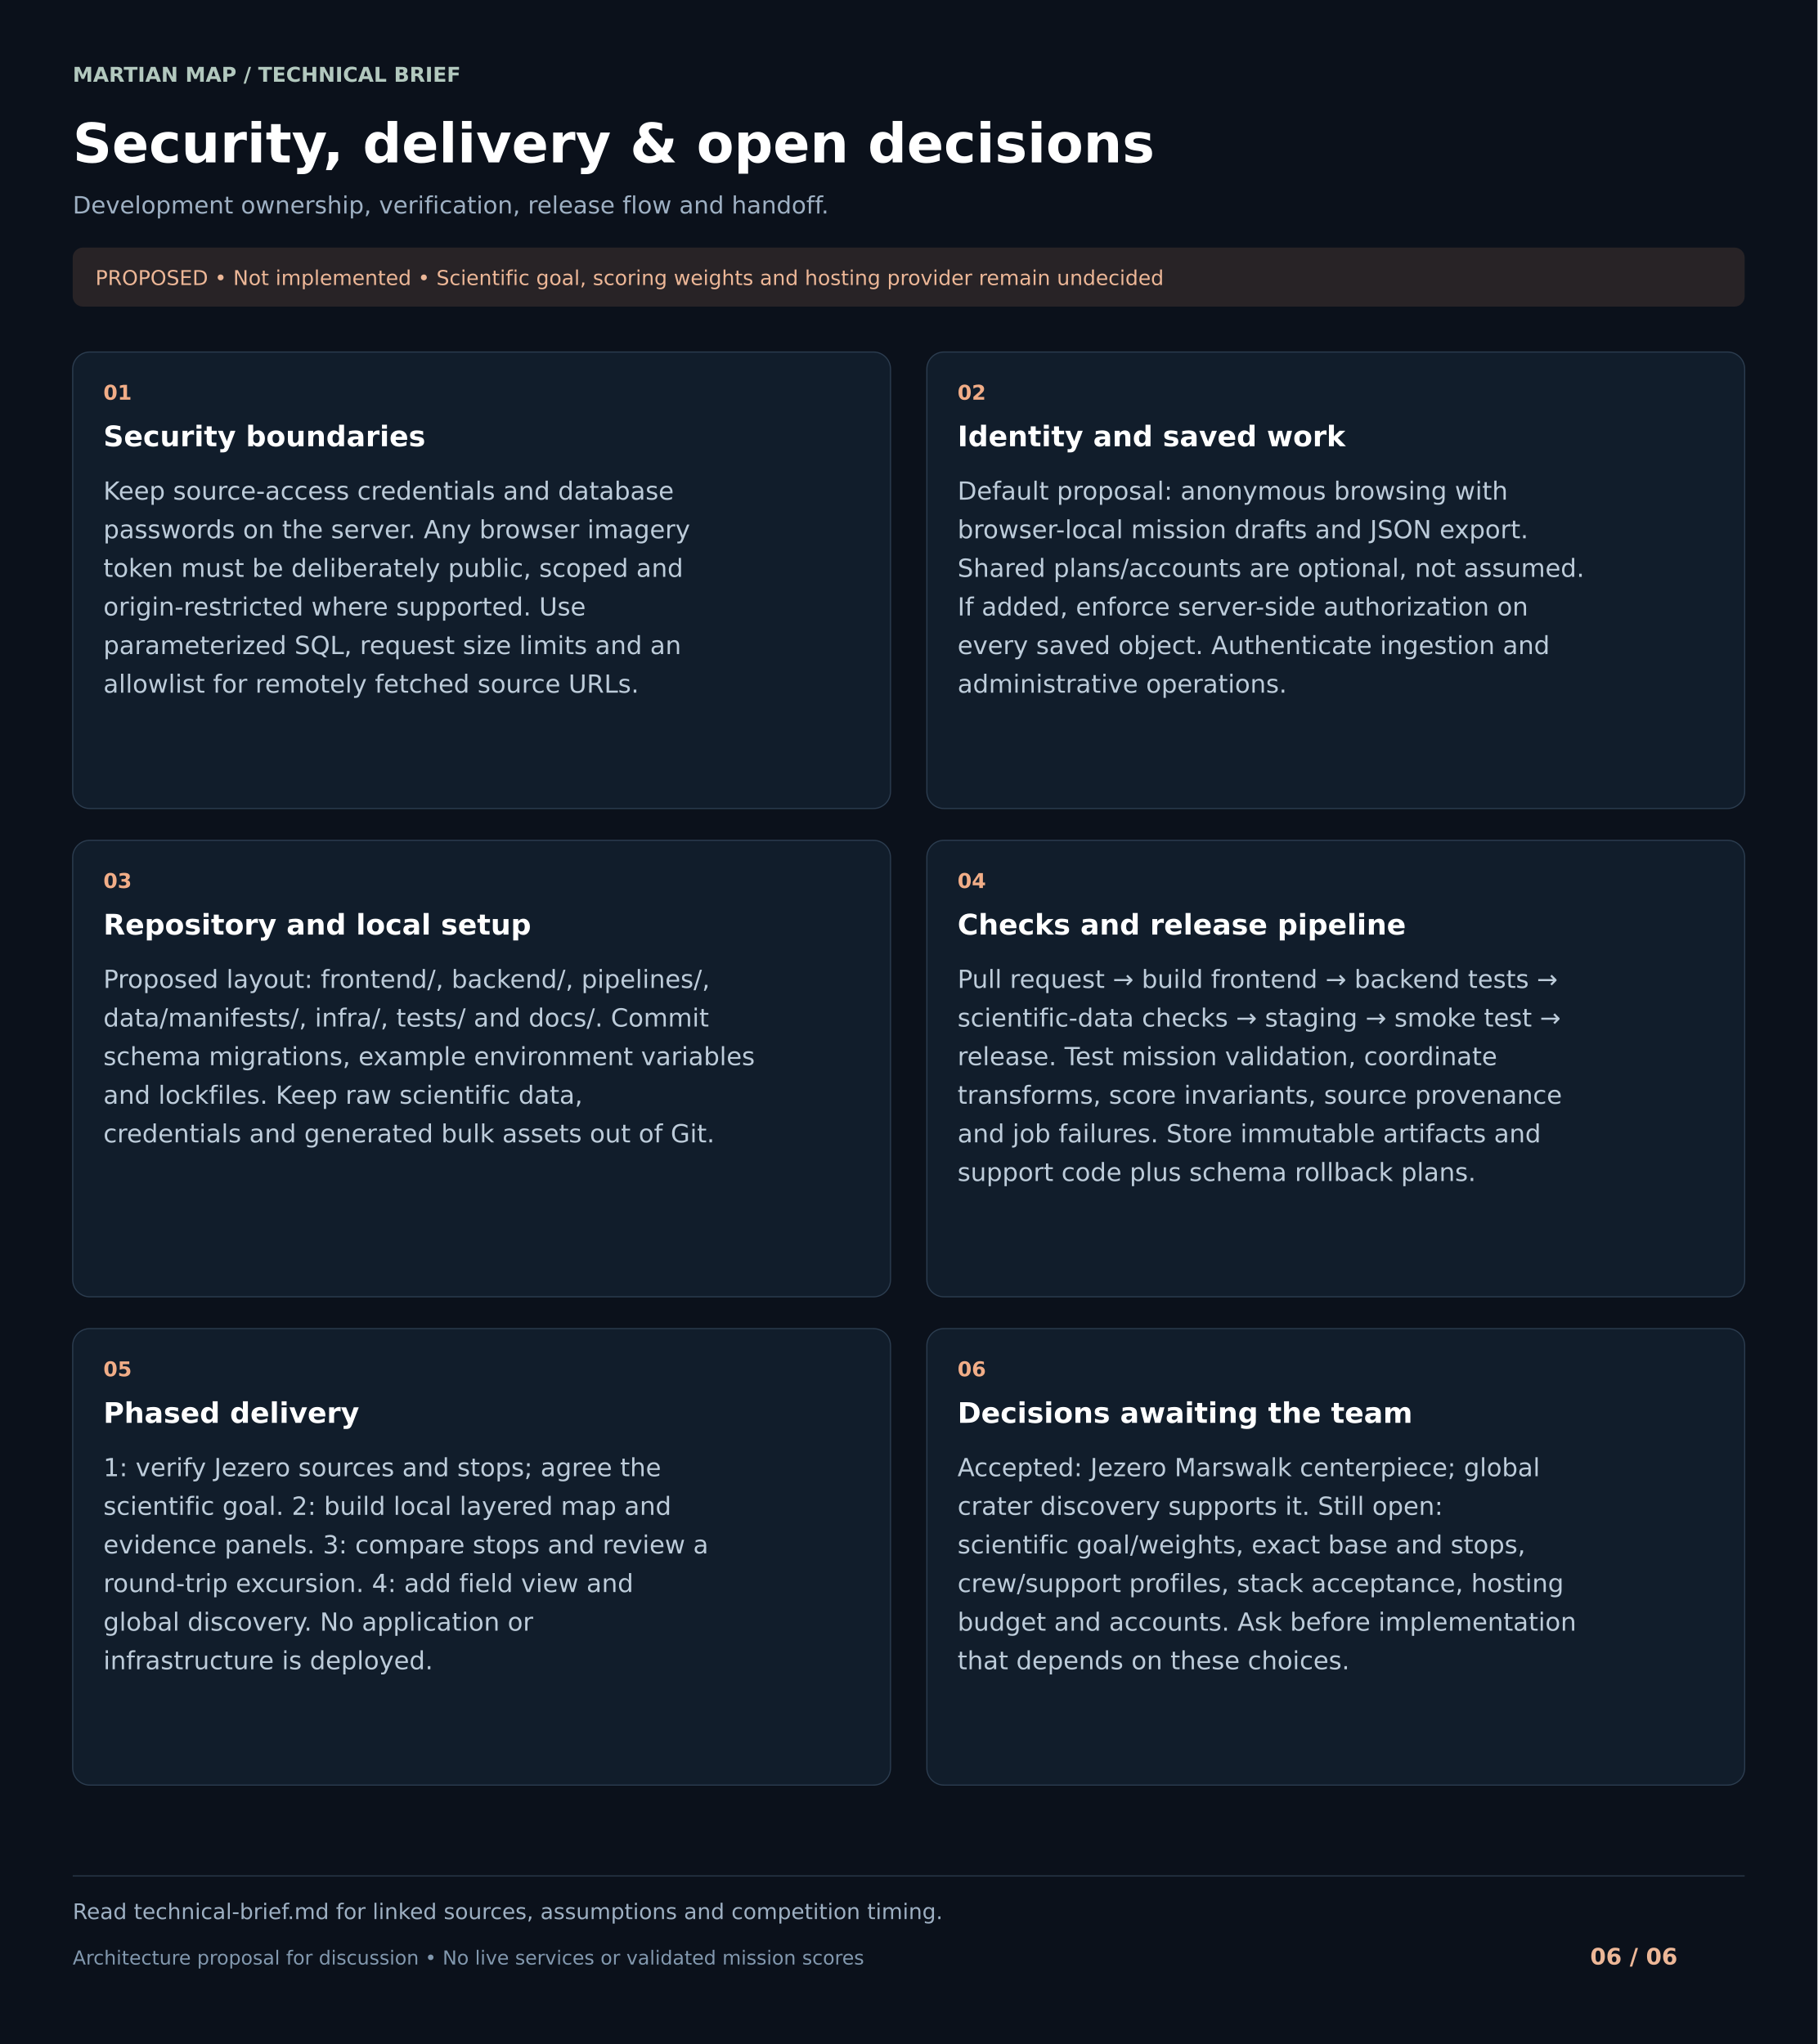
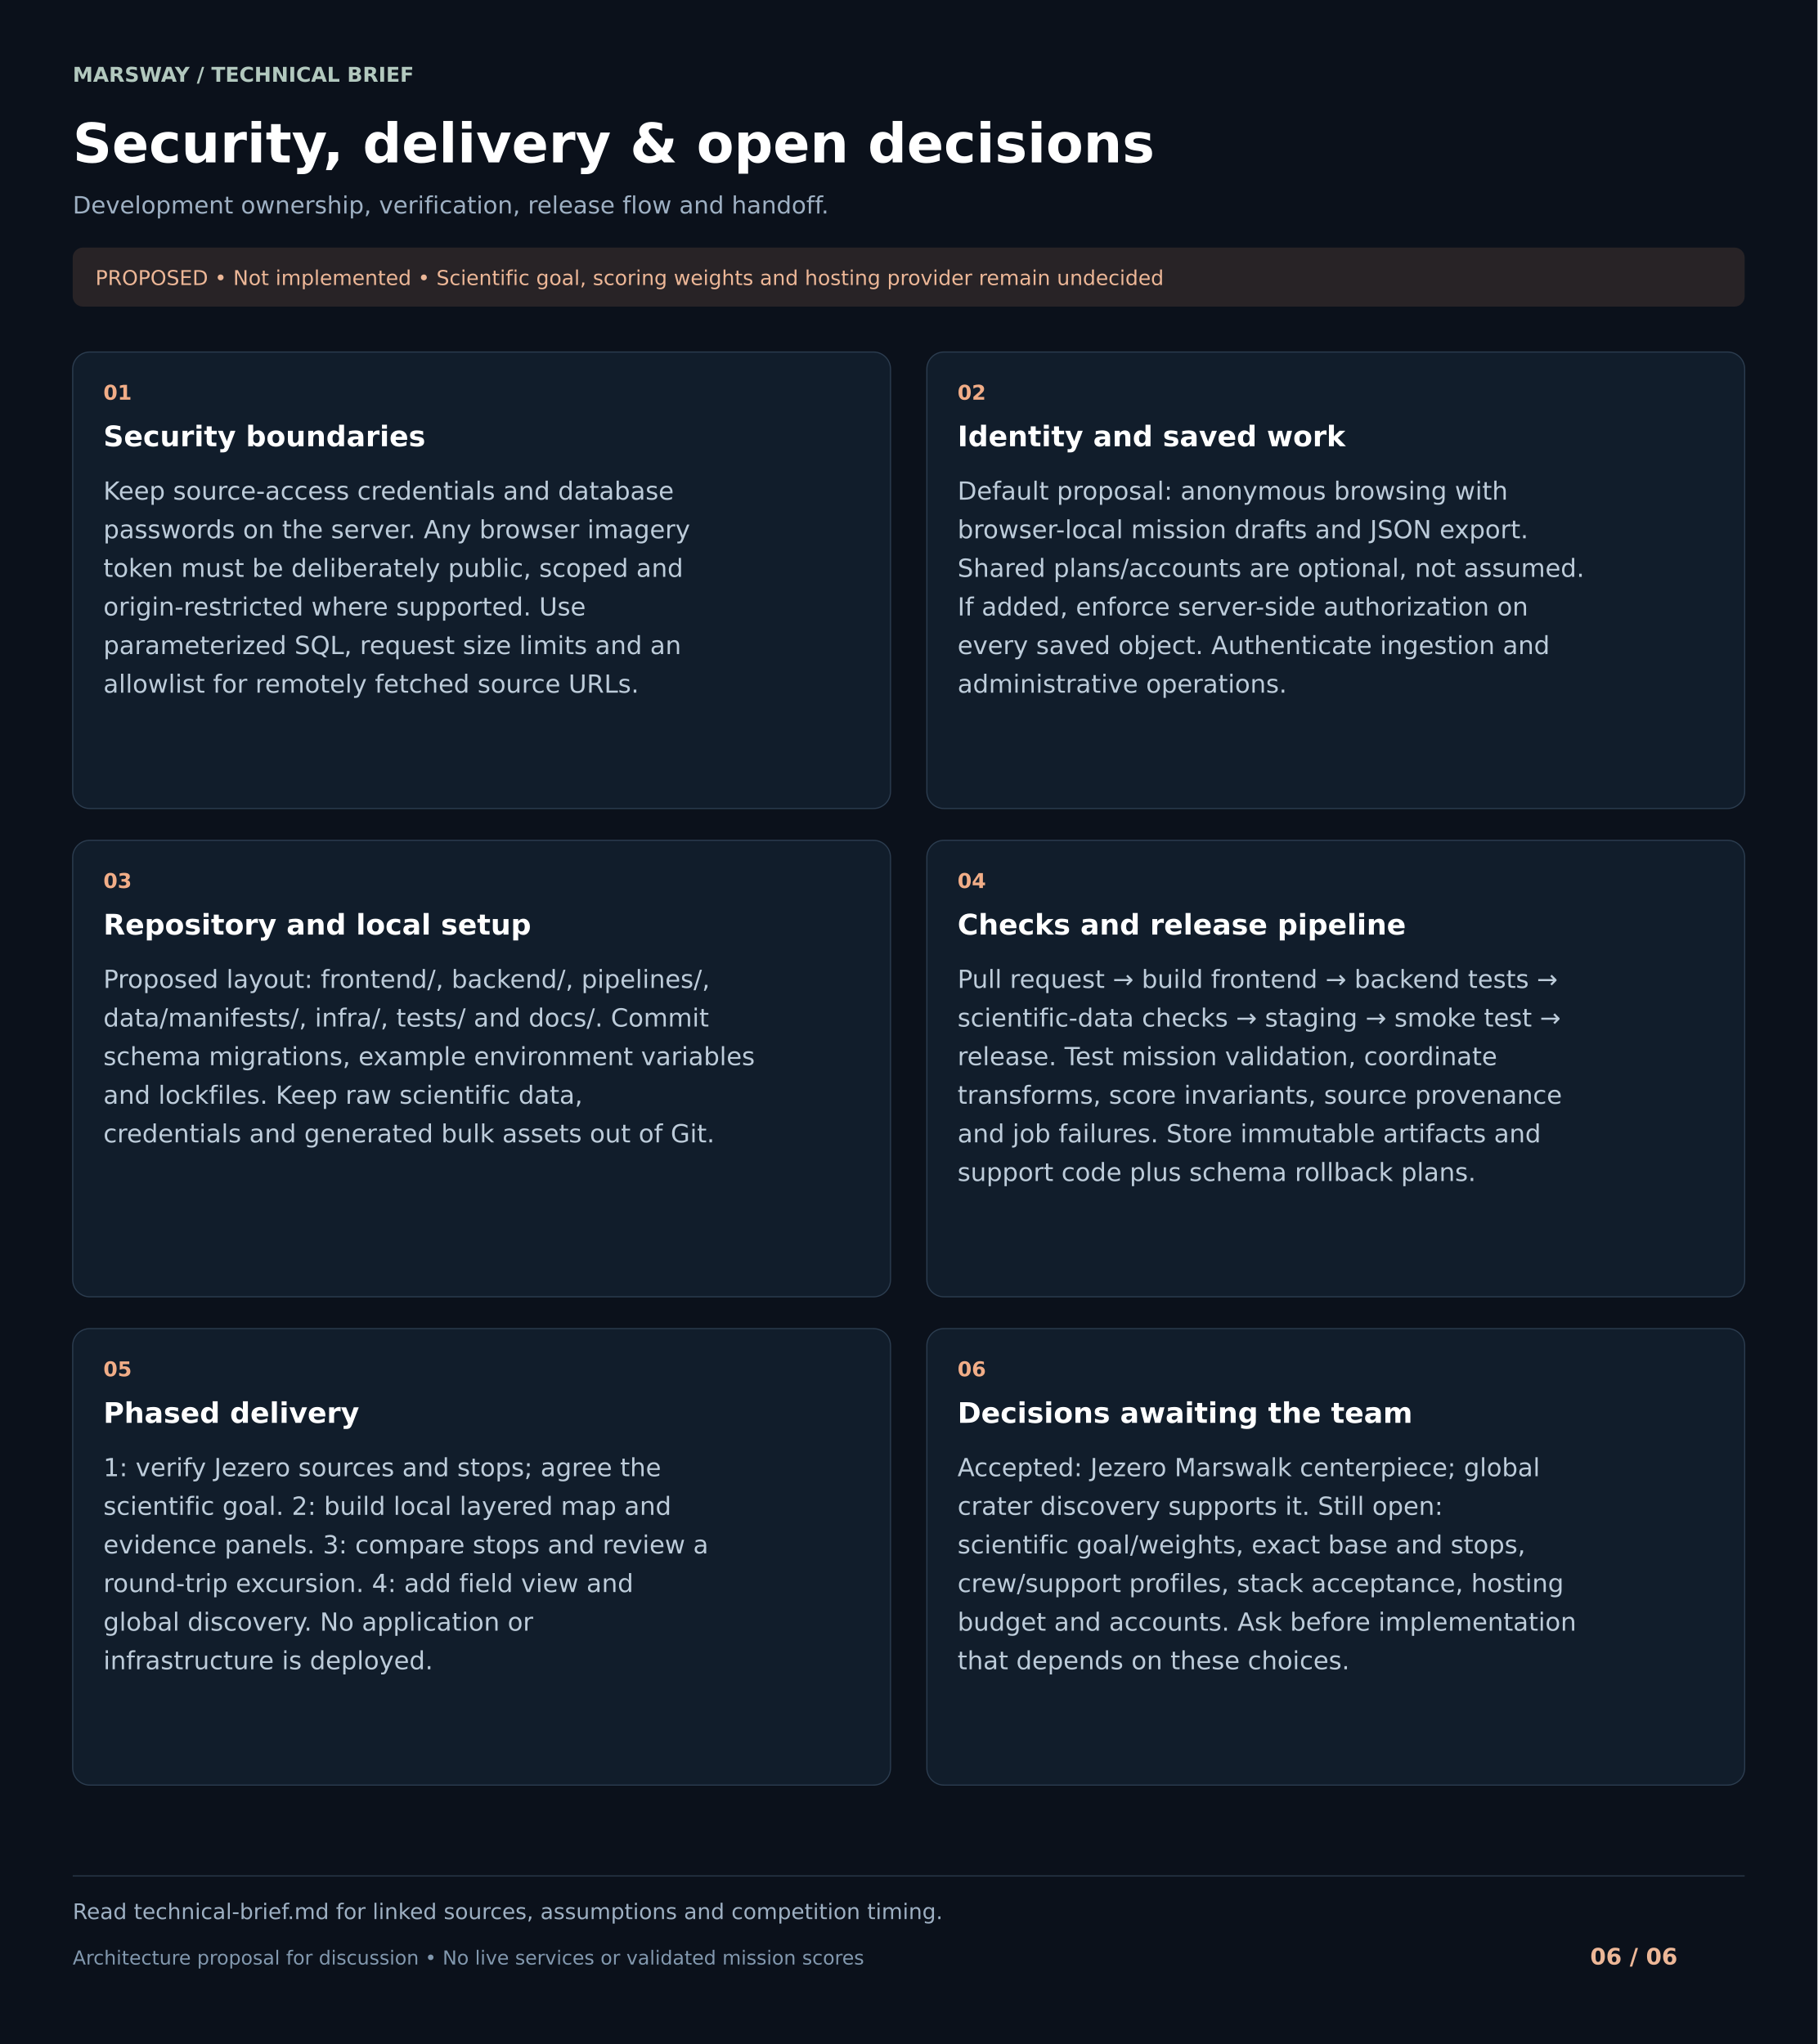
<svg xmlns="http://www.w3.org/2000/svg" width="1600" height="1800" viewBox="0 0 1600 1800">
  <defs>
    <marker id="a" markerWidth="8" markerHeight="8" refX="6" refY="4" orient="auto">
      <path d="M0 0L8 4L0 8" fill="none" stroke="#eab18d" stroke-width="1.5" />
    </marker>
  </defs>
  <rect x="0" y="0" width="1600" height="1800" rx="0" fill="#0b111b" stroke="none" />
-   <text x="64" y="72" font-family="DejaVu Sans,sans-serif" font-size="18" font-weight="700" fill="#b2c8be">MARTIAN MAP  /  TECHNICAL BRIEF</text>
+   <text x="64" y="72" font-family="DejaVu Sans,sans-serif" font-size="18" font-weight="700" fill="#b2c8be">MARSWAY  /  TECHNICAL BRIEF</text>
  <text x="64" y="143" font-family="DejaVu Sans,sans-serif" font-size="48" font-weight="700" fill="#fff">Security, delivery &amp; open decisions</text>
  <text x="64" y="188" font-family="DejaVu Sans,sans-serif" font-size="21" font-weight="400" fill="#9eb0c3">Development ownership, verification, release flow and handoff.</text>
  <rect x="64" y="218" width="1472" height="52" rx="9" fill="#282326" stroke="none" />
  <text x="84" y="251" font-family="DejaVu Sans,sans-serif" font-size="18" font-weight="400" fill="#edb797">PROPOSED • Not implemented • Scientific goal, scoring weights and hosting provider remain undecided</text>
  <rect x="64" y="310" width="720" height="402" rx="15" fill="#111d2b" stroke="#2c3d50" />
  <text x="91" y="352" font-family="DejaVu Sans,sans-serif" font-size="18" font-weight="700" fill="#f1ad87">01</text>
  <text x="91" y="393" font-family="DejaVu Sans,sans-serif" font-size="25" font-weight="700" fill="#fff">Security boundaries</text>
  <text x="91" y="440" font-family="DejaVu Sans,sans-serif" font-size="22" font-weight="400" fill="#bdccda">Keep source-access credentials and database</text>
  <text x="91" y="474" font-family="DejaVu Sans,sans-serif" font-size="22" font-weight="400" fill="#bdccda">passwords on the server. Any browser imagery</text>
  <text x="91" y="508" font-family="DejaVu Sans,sans-serif" font-size="22" font-weight="400" fill="#bdccda">token must be deliberately public, scoped and</text>
  <text x="91" y="542" font-family="DejaVu Sans,sans-serif" font-size="22" font-weight="400" fill="#bdccda">origin-restricted where supported. Use</text>
  <text x="91" y="576" font-family="DejaVu Sans,sans-serif" font-size="22" font-weight="400" fill="#bdccda">parameterized SQL, request size limits and an</text>
  <text x="91" y="610" font-family="DejaVu Sans,sans-serif" font-size="22" font-weight="400" fill="#bdccda">allowlist for remotely fetched source URLs.</text>
  <rect x="816" y="310" width="720" height="402" rx="15" fill="#111d2b" stroke="#2c3d50" />
  <text x="843" y="352" font-family="DejaVu Sans,sans-serif" font-size="18" font-weight="700" fill="#f1ad87">02</text>
  <text x="843" y="393" font-family="DejaVu Sans,sans-serif" font-size="25" font-weight="700" fill="#fff">Identity and saved work</text>
  <text x="843" y="440" font-family="DejaVu Sans,sans-serif" font-size="22" font-weight="400" fill="#bdccda">Default proposal: anonymous browsing with</text>
  <text x="843" y="474" font-family="DejaVu Sans,sans-serif" font-size="22" font-weight="400" fill="#bdccda">browser-local mission drafts and JSON export.</text>
  <text x="843" y="508" font-family="DejaVu Sans,sans-serif" font-size="22" font-weight="400" fill="#bdccda">Shared plans/accounts are optional, not assumed.</text>
  <text x="843" y="542" font-family="DejaVu Sans,sans-serif" font-size="22" font-weight="400" fill="#bdccda">If added, enforce server-side authorization on</text>
  <text x="843" y="576" font-family="DejaVu Sans,sans-serif" font-size="22" font-weight="400" fill="#bdccda">every saved object. Authenticate ingestion and</text>
  <text x="843" y="610" font-family="DejaVu Sans,sans-serif" font-size="22" font-weight="400" fill="#bdccda">administrative operations.</text>
  <rect x="64" y="740" width="720" height="402" rx="15" fill="#111d2b" stroke="#2c3d50" />
  <text x="91" y="782" font-family="DejaVu Sans,sans-serif" font-size="18" font-weight="700" fill="#f1ad87">03</text>
  <text x="91" y="823" font-family="DejaVu Sans,sans-serif" font-size="25" font-weight="700" fill="#fff">Repository and local setup</text>
  <text x="91" y="870" font-family="DejaVu Sans,sans-serif" font-size="22" font-weight="400" fill="#bdccda">Proposed layout: frontend/, backend/, pipelines/,</text>
  <text x="91" y="904" font-family="DejaVu Sans,sans-serif" font-size="22" font-weight="400" fill="#bdccda">data/manifests/, infra/, tests/ and docs/. Commit</text>
  <text x="91" y="938" font-family="DejaVu Sans,sans-serif" font-size="22" font-weight="400" fill="#bdccda">schema migrations, example environment variables</text>
  <text x="91" y="972" font-family="DejaVu Sans,sans-serif" font-size="22" font-weight="400" fill="#bdccda">and lockfiles. Keep raw scientific data,</text>
  <text x="91" y="1006" font-family="DejaVu Sans,sans-serif" font-size="22" font-weight="400" fill="#bdccda">credentials and generated bulk assets out of Git.</text>
  <rect x="816" y="740" width="720" height="402" rx="15" fill="#111d2b" stroke="#2c3d50" />
  <text x="843" y="782" font-family="DejaVu Sans,sans-serif" font-size="18" font-weight="700" fill="#f1ad87">04</text>
  <text x="843" y="823" font-family="DejaVu Sans,sans-serif" font-size="25" font-weight="700" fill="#fff">Checks and release pipeline</text>
  <text x="843" y="870" font-family="DejaVu Sans,sans-serif" font-size="22" font-weight="400" fill="#bdccda">Pull request → build frontend → backend tests →</text>
  <text x="843" y="904" font-family="DejaVu Sans,sans-serif" font-size="22" font-weight="400" fill="#bdccda">scientific-data checks → staging → smoke test →</text>
  <text x="843" y="938" font-family="DejaVu Sans,sans-serif" font-size="22" font-weight="400" fill="#bdccda">release. Test mission validation, coordinate</text>
  <text x="843" y="972" font-family="DejaVu Sans,sans-serif" font-size="22" font-weight="400" fill="#bdccda">transforms, score invariants, source provenance</text>
  <text x="843" y="1006" font-family="DejaVu Sans,sans-serif" font-size="22" font-weight="400" fill="#bdccda">and job failures. Store immutable artifacts and</text>
  <text x="843" y="1040" font-family="DejaVu Sans,sans-serif" font-size="22" font-weight="400" fill="#bdccda">support code plus schema rollback plans.</text>
  <rect x="64" y="1170" width="720" height="402" rx="15" fill="#111d2b" stroke="#2c3d50" />
  <text x="91" y="1212" font-family="DejaVu Sans,sans-serif" font-size="18" font-weight="700" fill="#f1ad87">05</text>
  <text x="91" y="1253" font-family="DejaVu Sans,sans-serif" font-size="25" font-weight="700" fill="#fff">Phased delivery</text>
  <text x="91" y="1300" font-family="DejaVu Sans,sans-serif" font-size="22" font-weight="400" fill="#bdccda">1: verify Jezero sources and stops; agree the</text>
  <text x="91" y="1334" font-family="DejaVu Sans,sans-serif" font-size="22" font-weight="400" fill="#bdccda">scientific goal. 2: build local layered map and</text>
  <text x="91" y="1368" font-family="DejaVu Sans,sans-serif" font-size="22" font-weight="400" fill="#bdccda">evidence panels. 3: compare stops and review a</text>
  <text x="91" y="1402" font-family="DejaVu Sans,sans-serif" font-size="22" font-weight="400" fill="#bdccda">round-trip excursion. 4: add field view and</text>
  <text x="91" y="1436" font-family="DejaVu Sans,sans-serif" font-size="22" font-weight="400" fill="#bdccda">global discovery. No application or</text>
  <text x="91" y="1470" font-family="DejaVu Sans,sans-serif" font-size="22" font-weight="400" fill="#bdccda">infrastructure is deployed.</text>
  <rect x="816" y="1170" width="720" height="402" rx="15" fill="#111d2b" stroke="#2c3d50" />
  <text x="843" y="1212" font-family="DejaVu Sans,sans-serif" font-size="18" font-weight="700" fill="#f1ad87">06</text>
  <text x="843" y="1253" font-family="DejaVu Sans,sans-serif" font-size="25" font-weight="700" fill="#fff">Decisions awaiting the team</text>
  <text x="843" y="1300" font-family="DejaVu Sans,sans-serif" font-size="22" font-weight="400" fill="#bdccda">Accepted: Jezero Marswalk centerpiece; global</text>
  <text x="843" y="1334" font-family="DejaVu Sans,sans-serif" font-size="22" font-weight="400" fill="#bdccda">crater discovery supports it. Still open:</text>
  <text x="843" y="1368" font-family="DejaVu Sans,sans-serif" font-size="22" font-weight="400" fill="#bdccda">scientific goal/weights, exact base and stops,</text>
  <text x="843" y="1402" font-family="DejaVu Sans,sans-serif" font-size="22" font-weight="400" fill="#bdccda">crew/support profiles, stack acceptance, hosting</text>
  <text x="843" y="1436" font-family="DejaVu Sans,sans-serif" font-size="22" font-weight="400" fill="#bdccda">budget and accounts. Ask before implementation</text>
  <text x="843" y="1470" font-family="DejaVu Sans,sans-serif" font-size="22" font-weight="400" fill="#bdccda">that depends on these choices.</text>
  <path d="M64 1652 H1536" stroke="#2b3a4c" />
  <text x="64" y="1690" font-family="DejaVu Sans,sans-serif" font-size="19" font-weight="400" fill="#9eb0c3">Read technical-brief.md for linked sources, assumptions and competition timing.</text>
  <text x="64" y="1730" font-family="DejaVu Sans,sans-serif" font-size="17" font-weight="400" fill="#8298ae">Architecture proposal for discussion • No live services or validated mission scores</text>
  <text x="1400" y="1730" font-family="DejaVu Sans,sans-serif" font-size="20" font-weight="700" fill="#edb797">06 / 06</text>
</svg>
